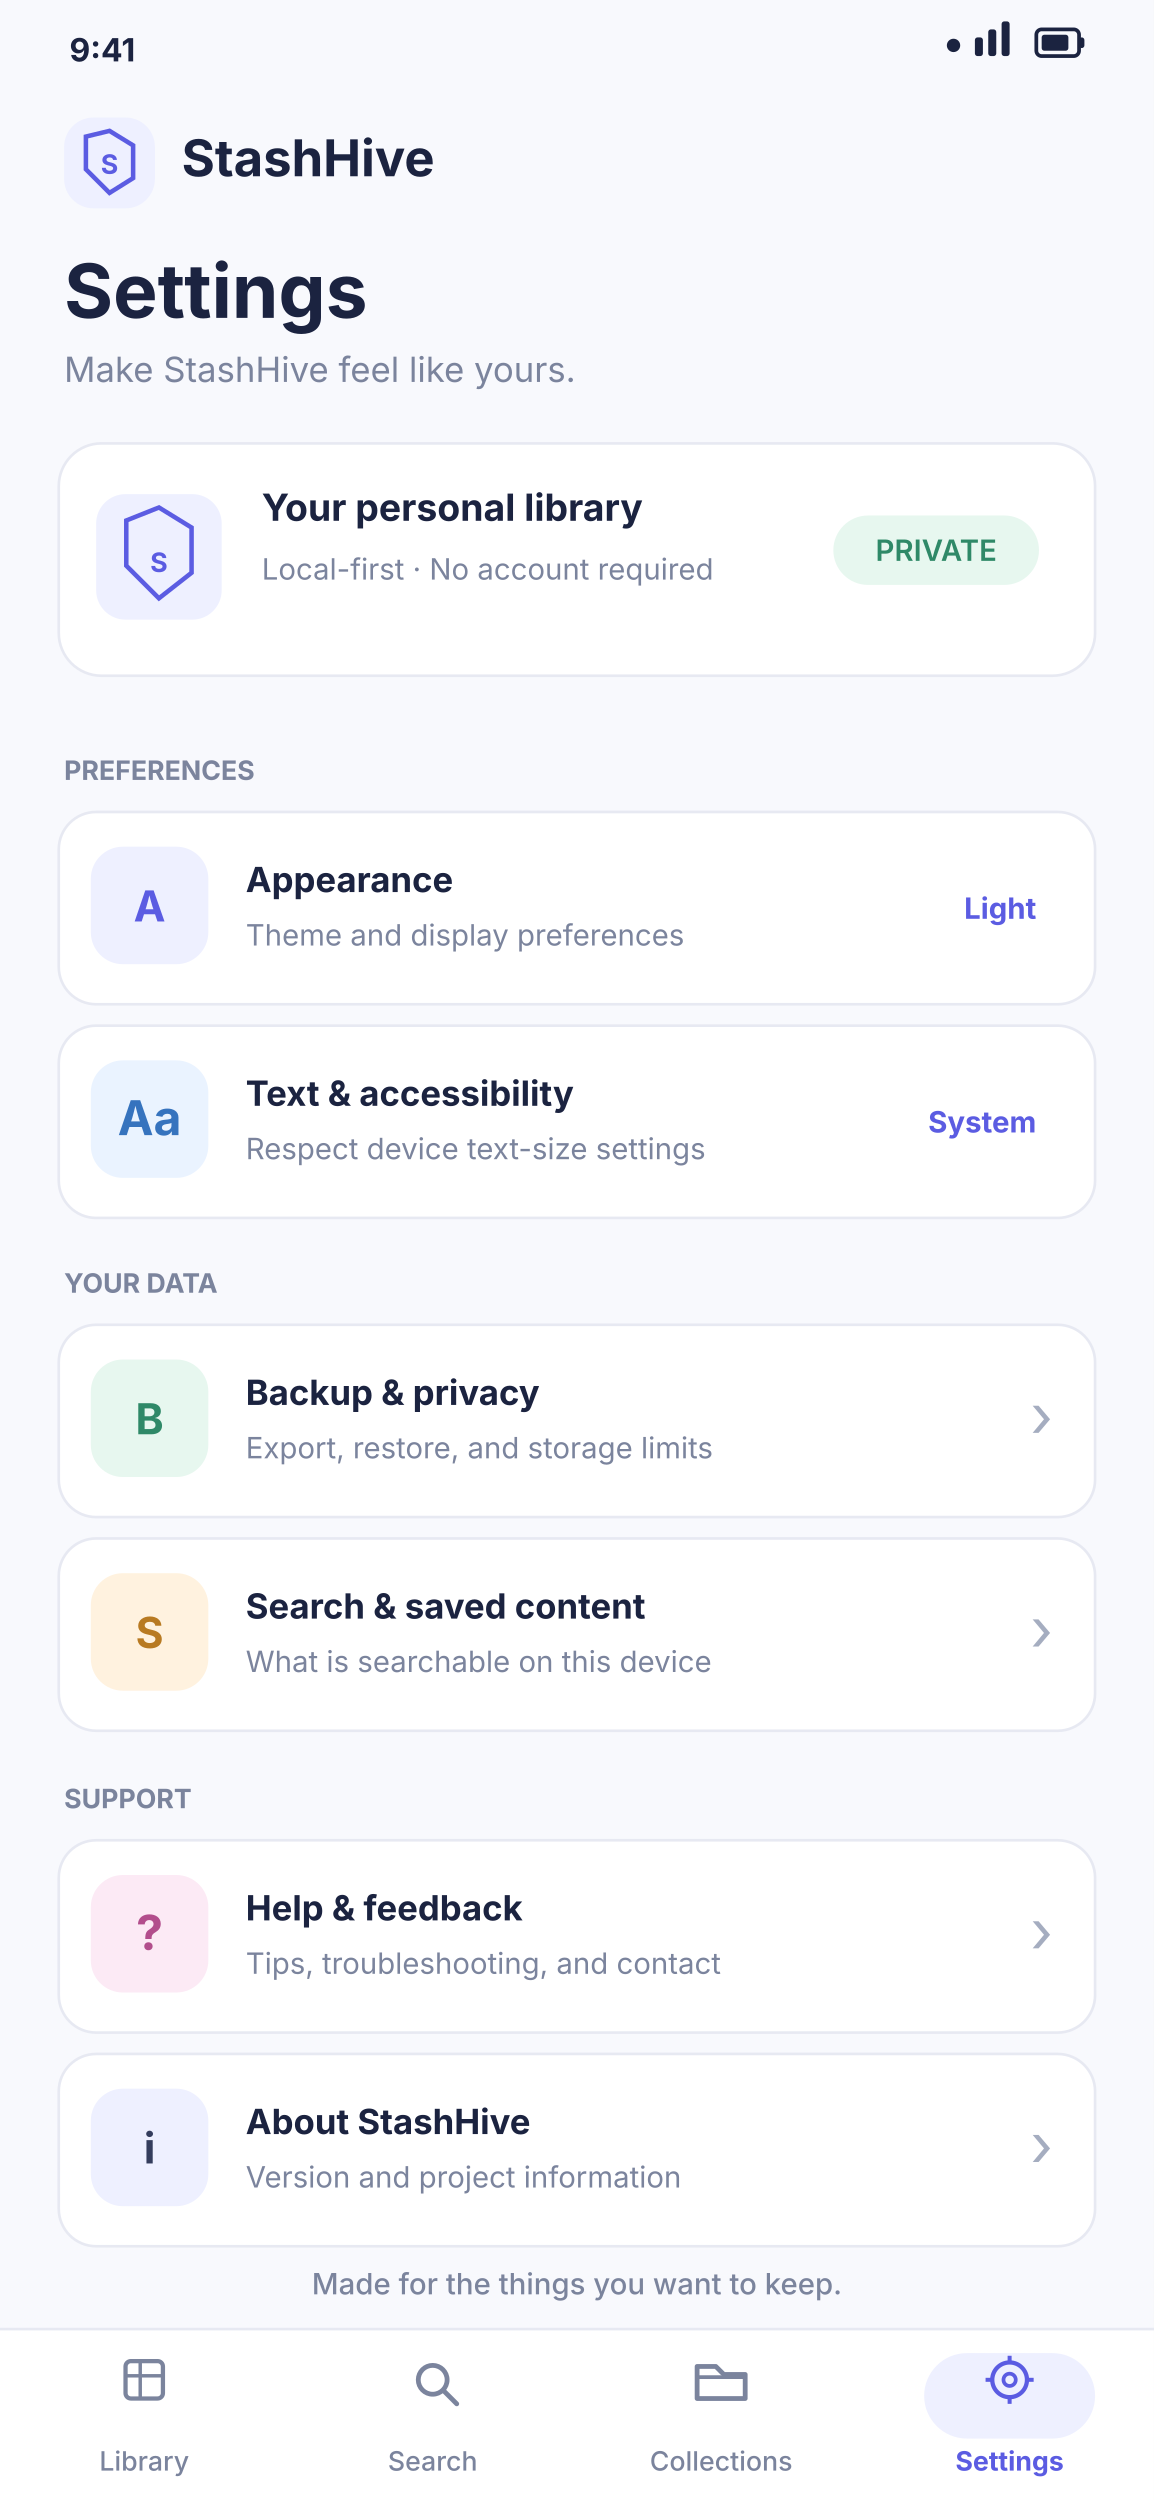
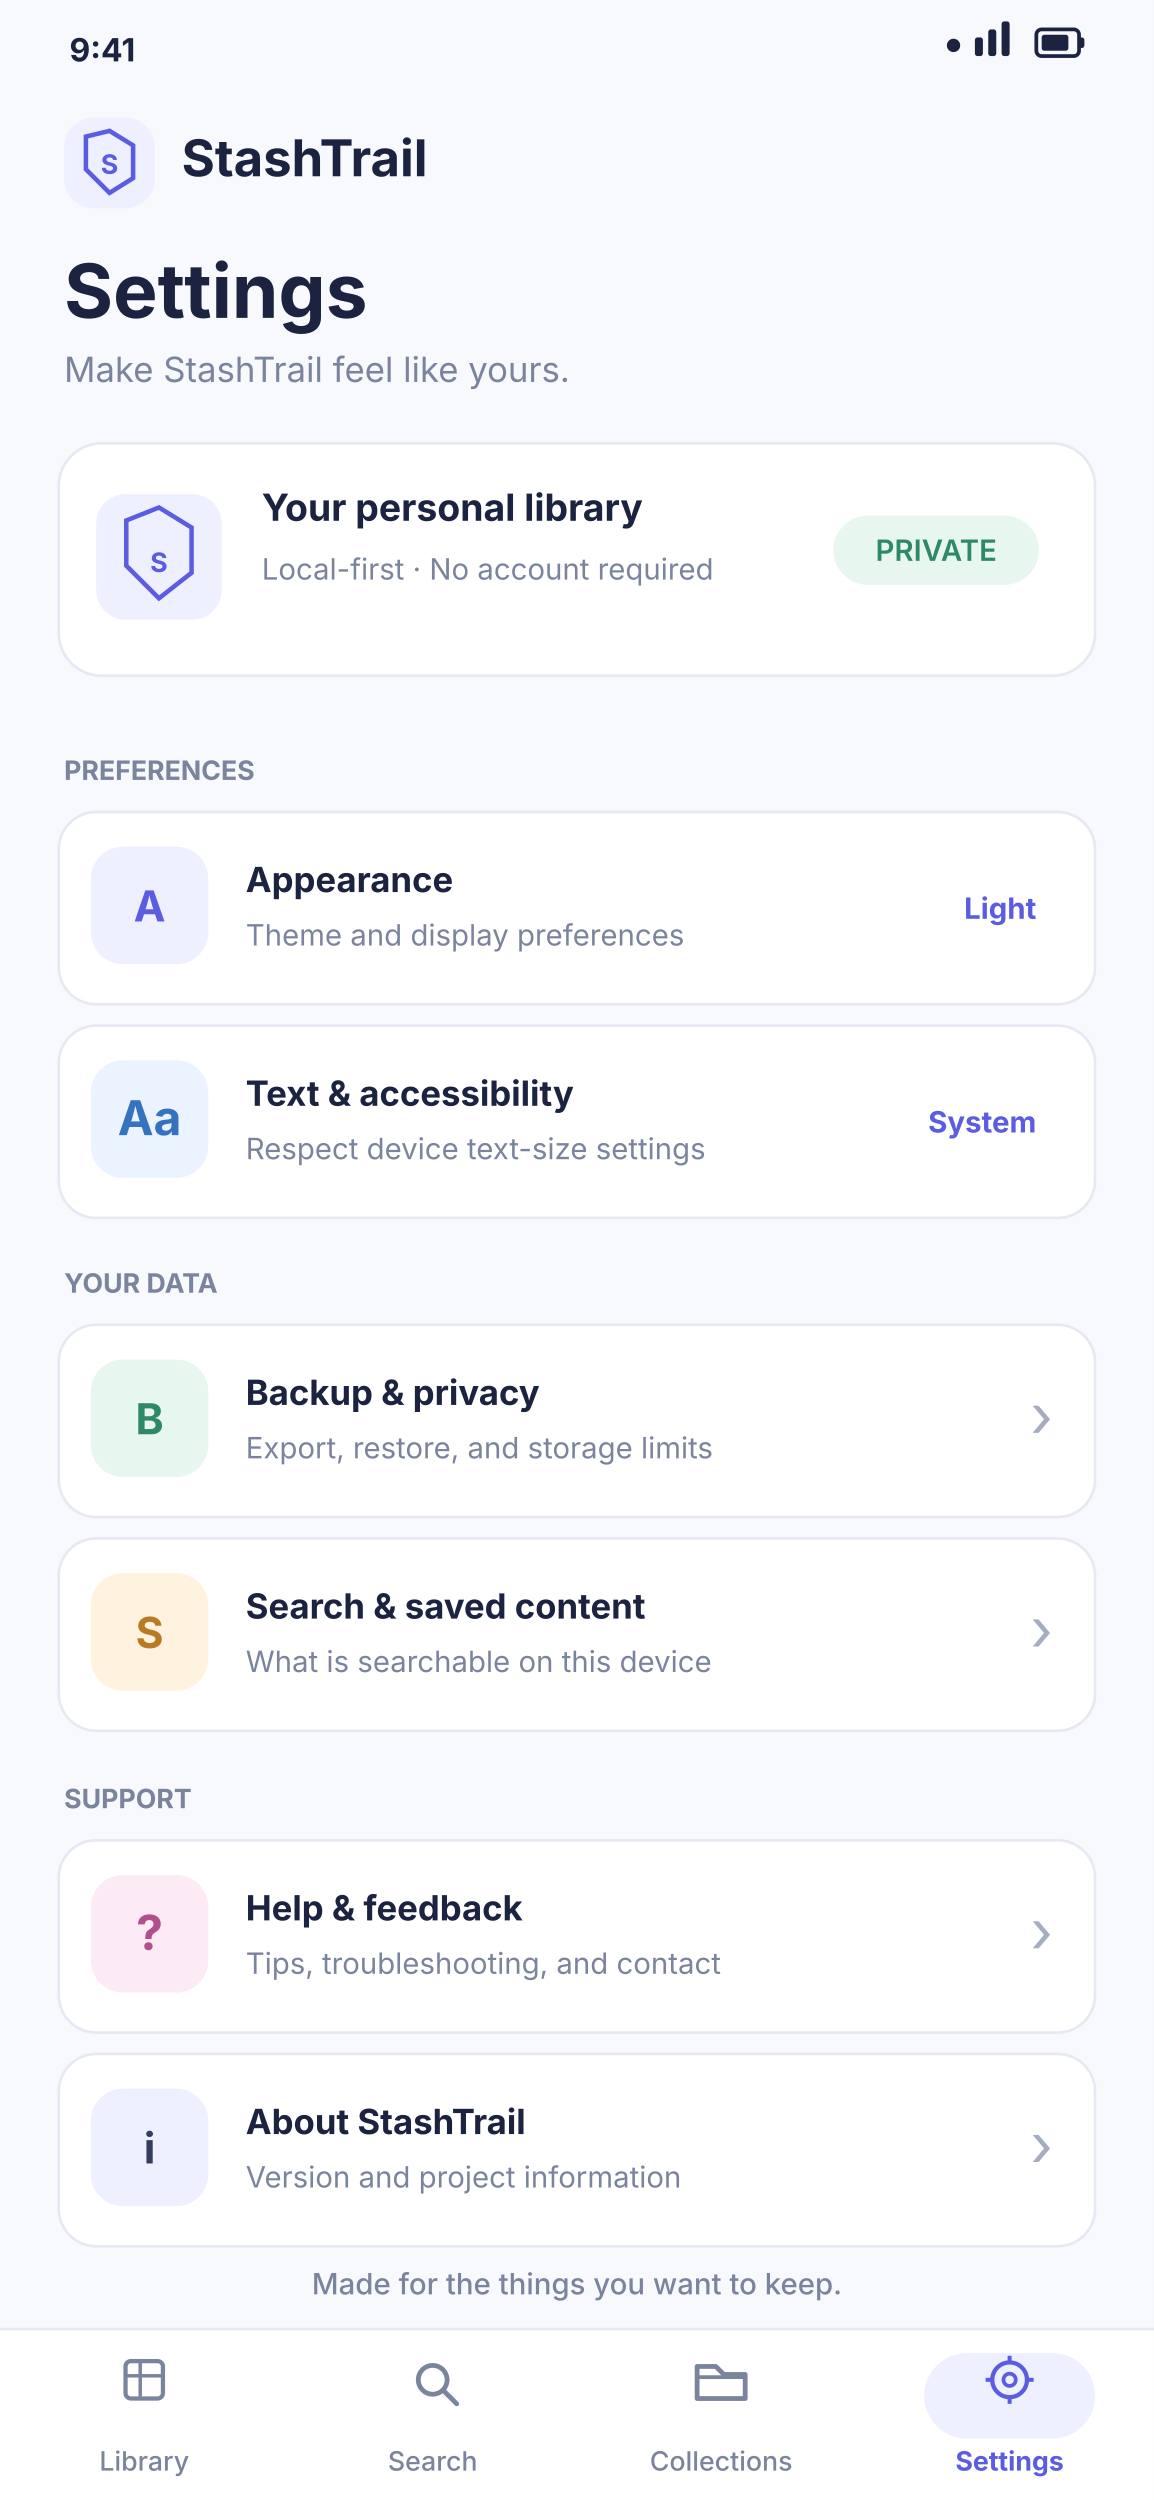
<svg xmlns="http://www.w3.org/2000/svg" width="432" height="936" viewBox="0 0 432 936">
  <defs>
    <linearGradient id="im" x1="0" y1="0" x2="1" y2="1">
      <stop stop-color="#D4DEFF" />
      <stop offset="1" stop-color="#A9E1D7" />
    </linearGradient>
    <linearGradient id="im2" x1="0" y1="0" x2="1" y2="1">
      <stop stop-color="#FBE7D1" />
      <stop offset="1" stop-color="#DBD9FF" />
    </linearGradient>
  </defs>
  <rect x="0" y="0" width="432" height="936" rx="0" fill="#F8F9FD" />
  <text x="26" y="23" font-family="Inter,Arial,sans-serif" font-size="12" font-weight="650" fill="#1B2340" text-anchor="start">9:41</text>
  <circle cx="357" cy="17" r="2.5" fill="#1B2340" />
  <rect x="365" y="14" width="3" height="7" rx="1" fill="#1B2340" />
  <rect x="370" y="11" width="3" height="10" rx="1" fill="#1B2340" />
  <rect x="375" y="8" width="3" height="13" rx="1" fill="#1B2340" />
  <rect x="388" y="11" width="16" height="10" rx="2" fill="none" stroke="#1B2340" stroke-width="1.4" />
  <rect x="404" y="14" width="2" height="4" rx="1" fill="#1B2340" />
  <rect x="390" y="13" width="10" height="6" rx="1" fill="#1B2340" />
  <rect x="24" y="44" width="34" height="34" rx="11" fill="#EEF0FF" />
  <path d="M41 49l8.84 5.44v12.24L41 72.22l-8.84-8.84v-12.24z" stroke="#5B5CE2" stroke-width="1.7" fill="none" />
  <text x="41" y="65.08" font-family="Inter,Arial,sans-serif" font-size="10" font-weight="700" fill="#5B5CE2" text-anchor="middle">S</text>
-   <text x="68" y="66" font-family="Inter,Arial,sans-serif" font-size="19" font-weight="750" fill="#1B2340" text-anchor="start">StashHive</text>
+   <text x="68" y="66" font-family="Inter,Arial,sans-serif" font-size="19" font-weight="750" fill="#1B2340" text-anchor="start">StashTrail</text>
  <text x="24" y="119" font-family="Inter,Arial,sans-serif" font-size="28" font-weight="750" fill="#1B2340" text-anchor="start">Settings</text>
-   <text x="24" y="143" font-family="Inter,Arial,sans-serif" font-size="13" font-weight="400" fill="#7B849D" text-anchor="start">Make StashHive feel like yours.</text>
+   <text x="24" y="143" font-family="Inter,Arial,sans-serif" font-size="13" font-weight="400" fill="#7B849D" text-anchor="start">Make StashTrail feel like yours.</text>
  <rect x="22" y="166" width="388" height="87" rx="16" fill="#FFFFFF" stroke="#E7E9F2" stroke-width="1" />
  <rect x="36" y="185" width="47" height="47" rx="11" fill="#EEF0FF" />
  <path d="M59.5 190l12.22 7.52v16.92L59.5 224.01l-12.22-12.22v-16.92z" stroke="#5B5CE2" stroke-width="1.7" fill="none" />
  <text x="59.5" y="214.14" font-family="Inter,Arial,sans-serif" font-size="10" font-weight="700" fill="#5B5CE2" text-anchor="middle">S</text>
  <text x="98" y="195" font-family="Inter,Arial,sans-serif" font-size="14" font-weight="700" fill="#1B2340" text-anchor="start">Your personal library</text>
  <text x="98" y="217" font-family="Inter,Arial,sans-serif" font-size="11" font-weight="400" fill="#7B849D" text-anchor="start">Local-first · No account required</text>
  <rect x="312" y="193" width="77" height="26" rx="13" fill="#E7F7EF" />
  <text x="350.5" y="210" font-family="Inter,Arial,sans-serif" font-size="11" font-weight="600" fill="#2F8968" text-anchor="middle">PRIVATE</text>
  <text x="24" y="292" font-family="Inter,Arial,sans-serif" font-size="10" font-weight="750" fill="#7B849D" text-anchor="start">PREFERENCES</text>
  <rect x="22" y="304" width="388" height="72" rx="14" fill="#FFFFFF" stroke="#E7E9F2" stroke-width="1" />
  <rect x="34" y="317" width="44" height="44" rx="12" fill="#EEF0FF" />
  <text x="56" y="345" font-family="Inter,Arial,sans-serif" font-size="16" font-weight="650" fill="#5B5CE2" text-anchor="middle">A</text>
  <text x="92" y="334" font-family="Inter,Arial,sans-serif" font-size="13" font-weight="650" fill="#1B2340" text-anchor="start">Appearance</text>
  <text x="92" y="354" font-family="Inter,Arial,sans-serif" font-size="11" font-weight="400" fill="#7B849D" text-anchor="start">Theme and display preferences</text>
  <text x="388" y="344" font-family="Inter,Arial,sans-serif" font-size="11" font-weight="650" fill="#5B5CE2" text-anchor="end">Light</text>
  <rect x="22" y="384" width="388" height="72" rx="14" fill="#FFFFFF" stroke="#E7E9F2" stroke-width="1" />
  <rect x="34" y="397" width="44" height="44" rx="12" fill="#EAF3FF" />
  <text x="56" y="425" font-family="Inter,Arial,sans-serif" font-size="18" font-weight="650" fill="#3673BE" text-anchor="middle">Aa</text>
  <text x="92" y="414" font-family="Inter,Arial,sans-serif" font-size="13" font-weight="650" fill="#1B2340" text-anchor="start">Text &amp; accessibility</text>
  <text x="92" y="434" font-family="Inter,Arial,sans-serif" font-size="11" font-weight="400" fill="#7B849D" text-anchor="start">Respect device text-size settings</text>
  <text x="388" y="424" font-family="Inter,Arial,sans-serif" font-size="11" font-weight="650" fill="#5B5CE2" text-anchor="end">System</text>
  <text x="24" y="484" font-family="Inter,Arial,sans-serif" font-size="10" font-weight="750" fill="#7B849D" text-anchor="start">YOUR DATA</text>
  <rect x="22" y="496" width="388" height="72" rx="14" fill="#FFFFFF" stroke="#E7E9F2" stroke-width="1" />
  <rect x="34" y="509" width="44" height="44" rx="12" fill="#E7F7EF" />
  <text x="56" y="537" font-family="Inter,Arial,sans-serif" font-size="16" font-weight="650" fill="#2F8968" text-anchor="middle">B</text>
  <text x="92" y="526" font-family="Inter,Arial,sans-serif" font-size="13" font-weight="650" fill="#1B2340" text-anchor="start">Backup &amp; privacy</text>
  <text x="92" y="546" font-family="Inter,Arial,sans-serif" font-size="11" font-weight="400" fill="#7B849D" text-anchor="start">Export, restore, and storage limits</text>
  <text x="390" y="538" font-family="Inter,Arial,sans-serif" font-size="22" font-weight="400" fill="#A5ADC0" text-anchor="middle">›</text>
  <rect x="22" y="576" width="388" height="72" rx="14" fill="#FFFFFF" stroke="#E7E9F2" stroke-width="1" />
  <rect x="34" y="589" width="44" height="44" rx="12" fill="#FFF2DF" />
  <text x="56" y="617" font-family="Inter,Arial,sans-serif" font-size="16" font-weight="650" fill="#B87A22" text-anchor="middle">S</text>
  <text x="92" y="606" font-family="Inter,Arial,sans-serif" font-size="13" font-weight="650" fill="#1B2340" text-anchor="start">Search &amp; saved content</text>
  <text x="92" y="626" font-family="Inter,Arial,sans-serif" font-size="11" font-weight="400" fill="#7B849D" text-anchor="start">What is searchable on this device</text>
  <text x="390" y="618" font-family="Inter,Arial,sans-serif" font-size="22" font-weight="400" fill="#A5ADC0" text-anchor="middle">›</text>
  <text x="24" y="677" font-family="Inter,Arial,sans-serif" font-size="10" font-weight="750" fill="#7B849D" text-anchor="start">SUPPORT</text>
  <rect x="22" y="689" width="388" height="72" rx="14" fill="#FFFFFF" stroke="#E7E9F2" stroke-width="1" />
  <rect x="34" y="702" width="44" height="44" rx="12" fill="#FCEAF5" />
  <text x="56" y="730" font-family="Inter,Arial,sans-serif" font-size="18" font-weight="650" fill="#B24E8C" text-anchor="middle">?</text>
  <text x="92" y="719" font-family="Inter,Arial,sans-serif" font-size="13" font-weight="650" fill="#1B2340" text-anchor="start">Help &amp; feedback</text>
  <text x="92" y="739" font-family="Inter,Arial,sans-serif" font-size="11" font-weight="400" fill="#7B849D" text-anchor="start">Tips, troubleshooting, and contact</text>
  <text x="390" y="731" font-family="Inter,Arial,sans-serif" font-size="22" font-weight="400" fill="#A5ADC0" text-anchor="middle">›</text>
  <rect x="22" y="769" width="388" height="72" rx="14" fill="#FFFFFF" stroke="#E7E9F2" stroke-width="1" />
  <rect x="34" y="782" width="44" height="44" rx="12" fill="#EEF0FF" />
  <text x="56" y="810" font-family="Inter,Arial,sans-serif" font-size="16" font-weight="650" fill="#343D5D" text-anchor="middle">i</text>
-   <text x="92" y="799" font-family="Inter,Arial,sans-serif" font-size="13" font-weight="650" fill="#1B2340" text-anchor="start">About StashHive</text>
+   <text x="92" y="799" font-family="Inter,Arial,sans-serif" font-size="13" font-weight="650" fill="#1B2340" text-anchor="start">About StashTrail</text>
  <text x="92" y="819" font-family="Inter,Arial,sans-serif" font-size="11" font-weight="400" fill="#7B849D" text-anchor="start">Version and project information</text>
  <text x="390" y="811" font-family="Inter,Arial,sans-serif" font-size="22" font-weight="400" fill="#A5ADC0" text-anchor="middle">›</text>
  <text x="216" y="859" font-family="Inter,Arial,sans-serif" font-size="11" font-weight="450" fill="#7B849D" text-anchor="middle">Made for the things you want to keep.</text>
  <rect x="0" y="872" width="432" height="64" rx="0" fill="#FFFFFF" />
  <path d="M0 872L432 872" stroke="#E7E9F2" stroke-width="1" fill="none" stroke-linecap="round" />
  <rect x="47" y="884" width="14" height="14" rx="2" fill="none" stroke="#7B849D" stroke-width="1.6" />
  <path d="M52.5 884V898M47 889.5H61" stroke="#7B849D" stroke-width="1.3" />
  <text x="54" y="925" font-family="Inter,Arial,sans-serif" font-size="10" font-weight="450" fill="#7B849D" text-anchor="middle">Library</text>
  <circle cx="162" cy="891" r="5.4" fill="none" stroke="#7B849D" stroke-width="1.8" />
  <path d="M166 895L171 900" fill="none" stroke="#7B849D" stroke-width="1.8" stroke-linecap="round" />
  <text x="162" y="925" font-family="Inter,Arial,sans-serif" font-size="10" font-weight="450" fill="#7B849D" text-anchor="middle">Search</text>
  <path d="M261 886H268L271 889H279V898H261Z" fill="none" stroke="#7B849D" stroke-width="1.8" stroke-linejoin="round" />
  <path d="M261 890H279" stroke="#7B849D" stroke-width="1.4" />
  <text x="270" y="925" font-family="Inter,Arial,sans-serif" font-size="10" font-weight="450" fill="#7B849D" text-anchor="middle">Collections</text>
  <rect x="346" y="881" width="64" height="32" rx="16" fill="#EEF0FF" />
  <circle cx="378" cy="891" r="6.5" fill="none" stroke="#5B5CE2" stroke-width="1.6" />
  <circle cx="378" cy="891" r="2.3" fill="none" stroke="#5B5CE2" stroke-width="1.4" />
  <path d="M378 882V884.5M378 897.5V900M369 891H371.5M384.5 891H387" stroke="#5B5CE2" stroke-width="1.5" />
  <text x="378" y="925" font-family="Inter,Arial,sans-serif" font-size="10" font-weight="650" fill="#5B5CE2" text-anchor="middle">Settings</text>
</svg>
